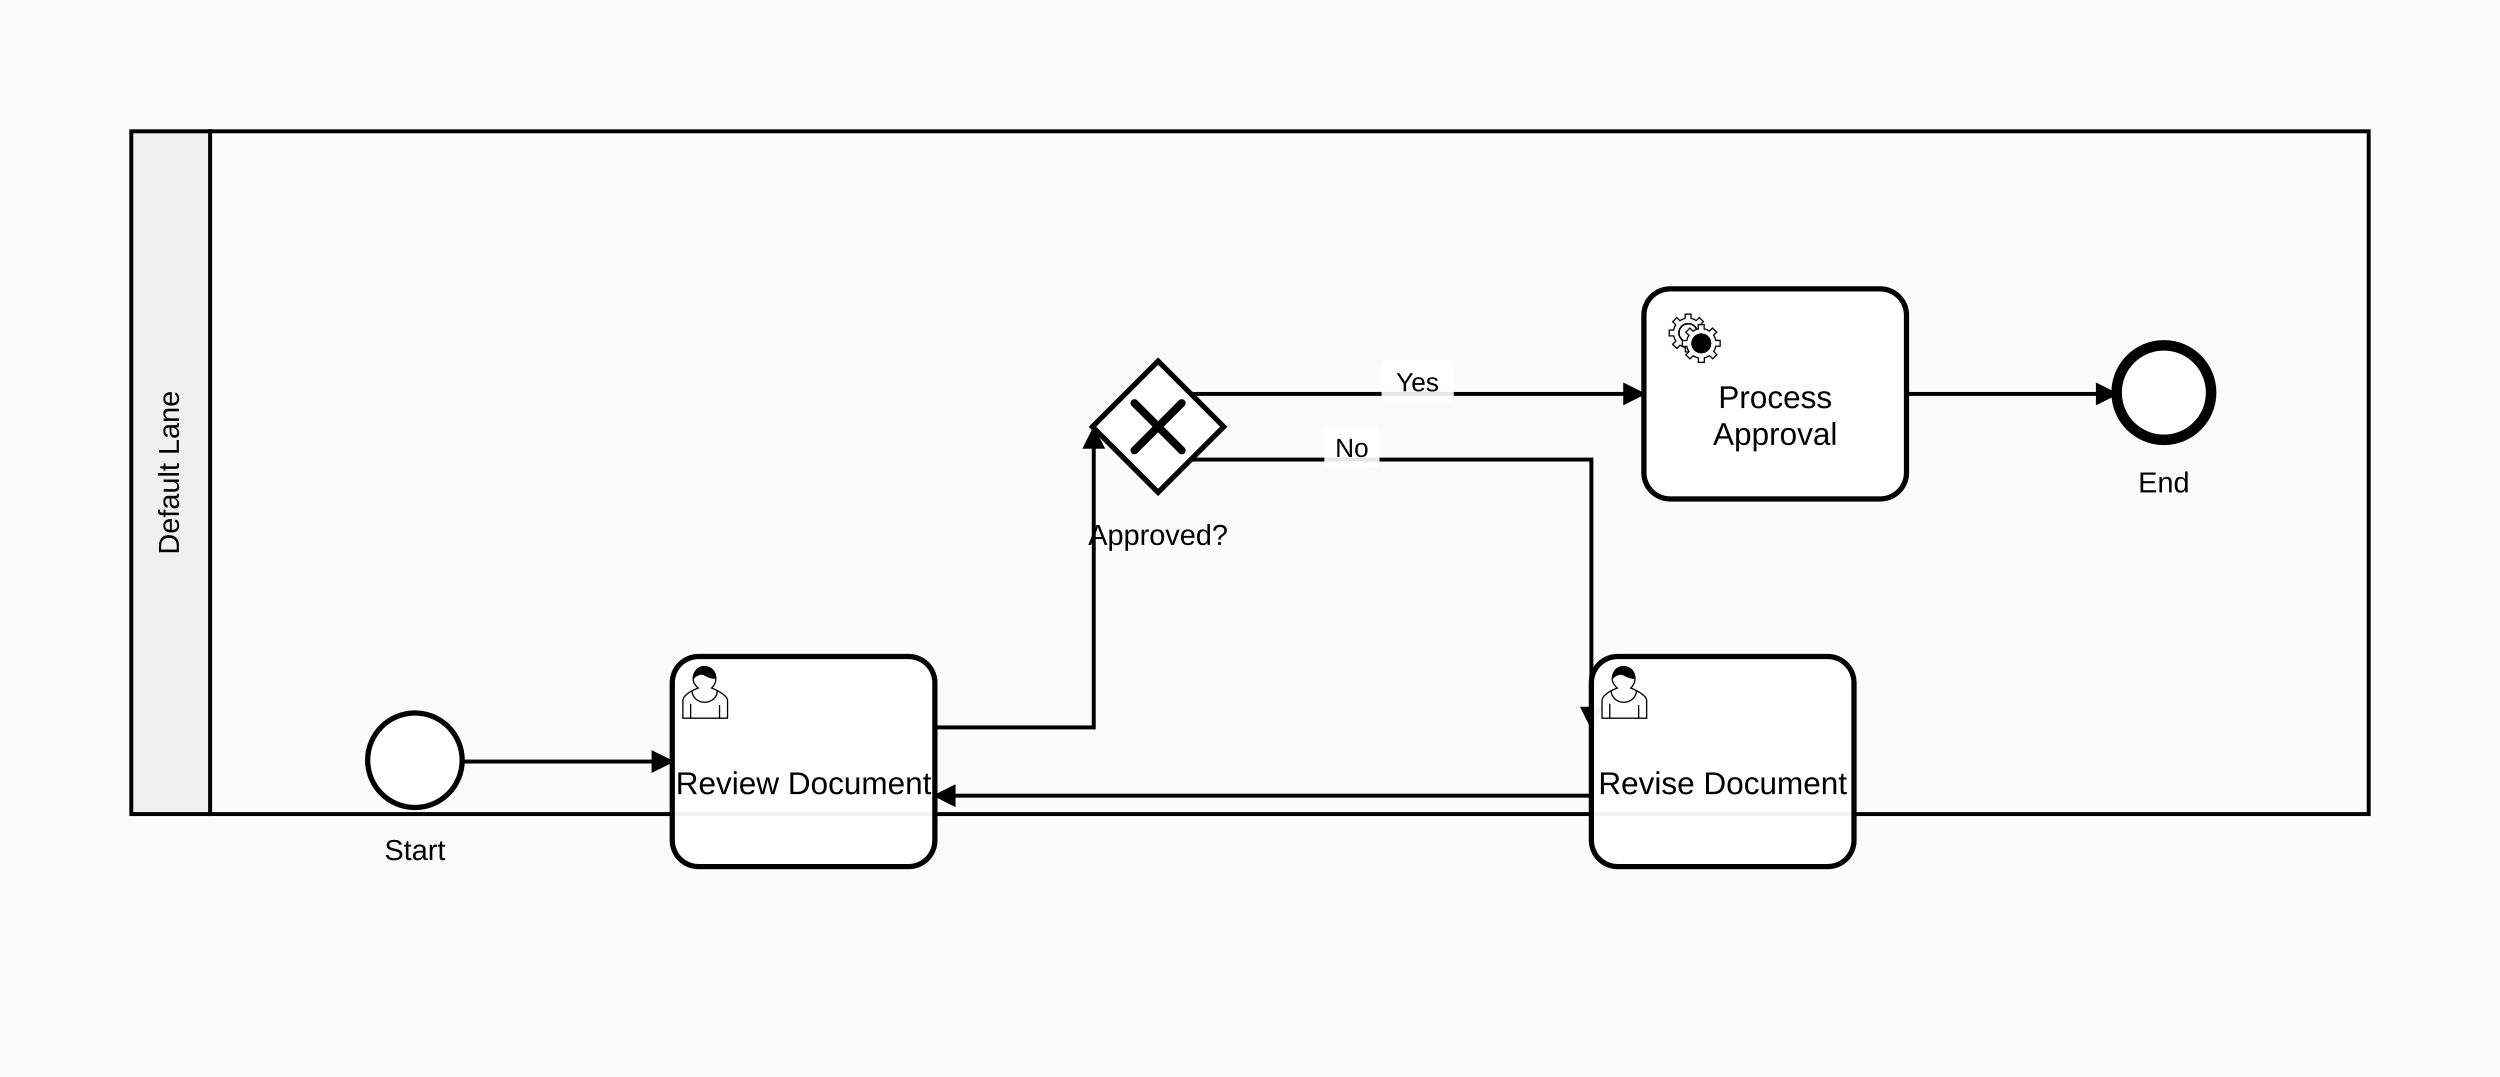
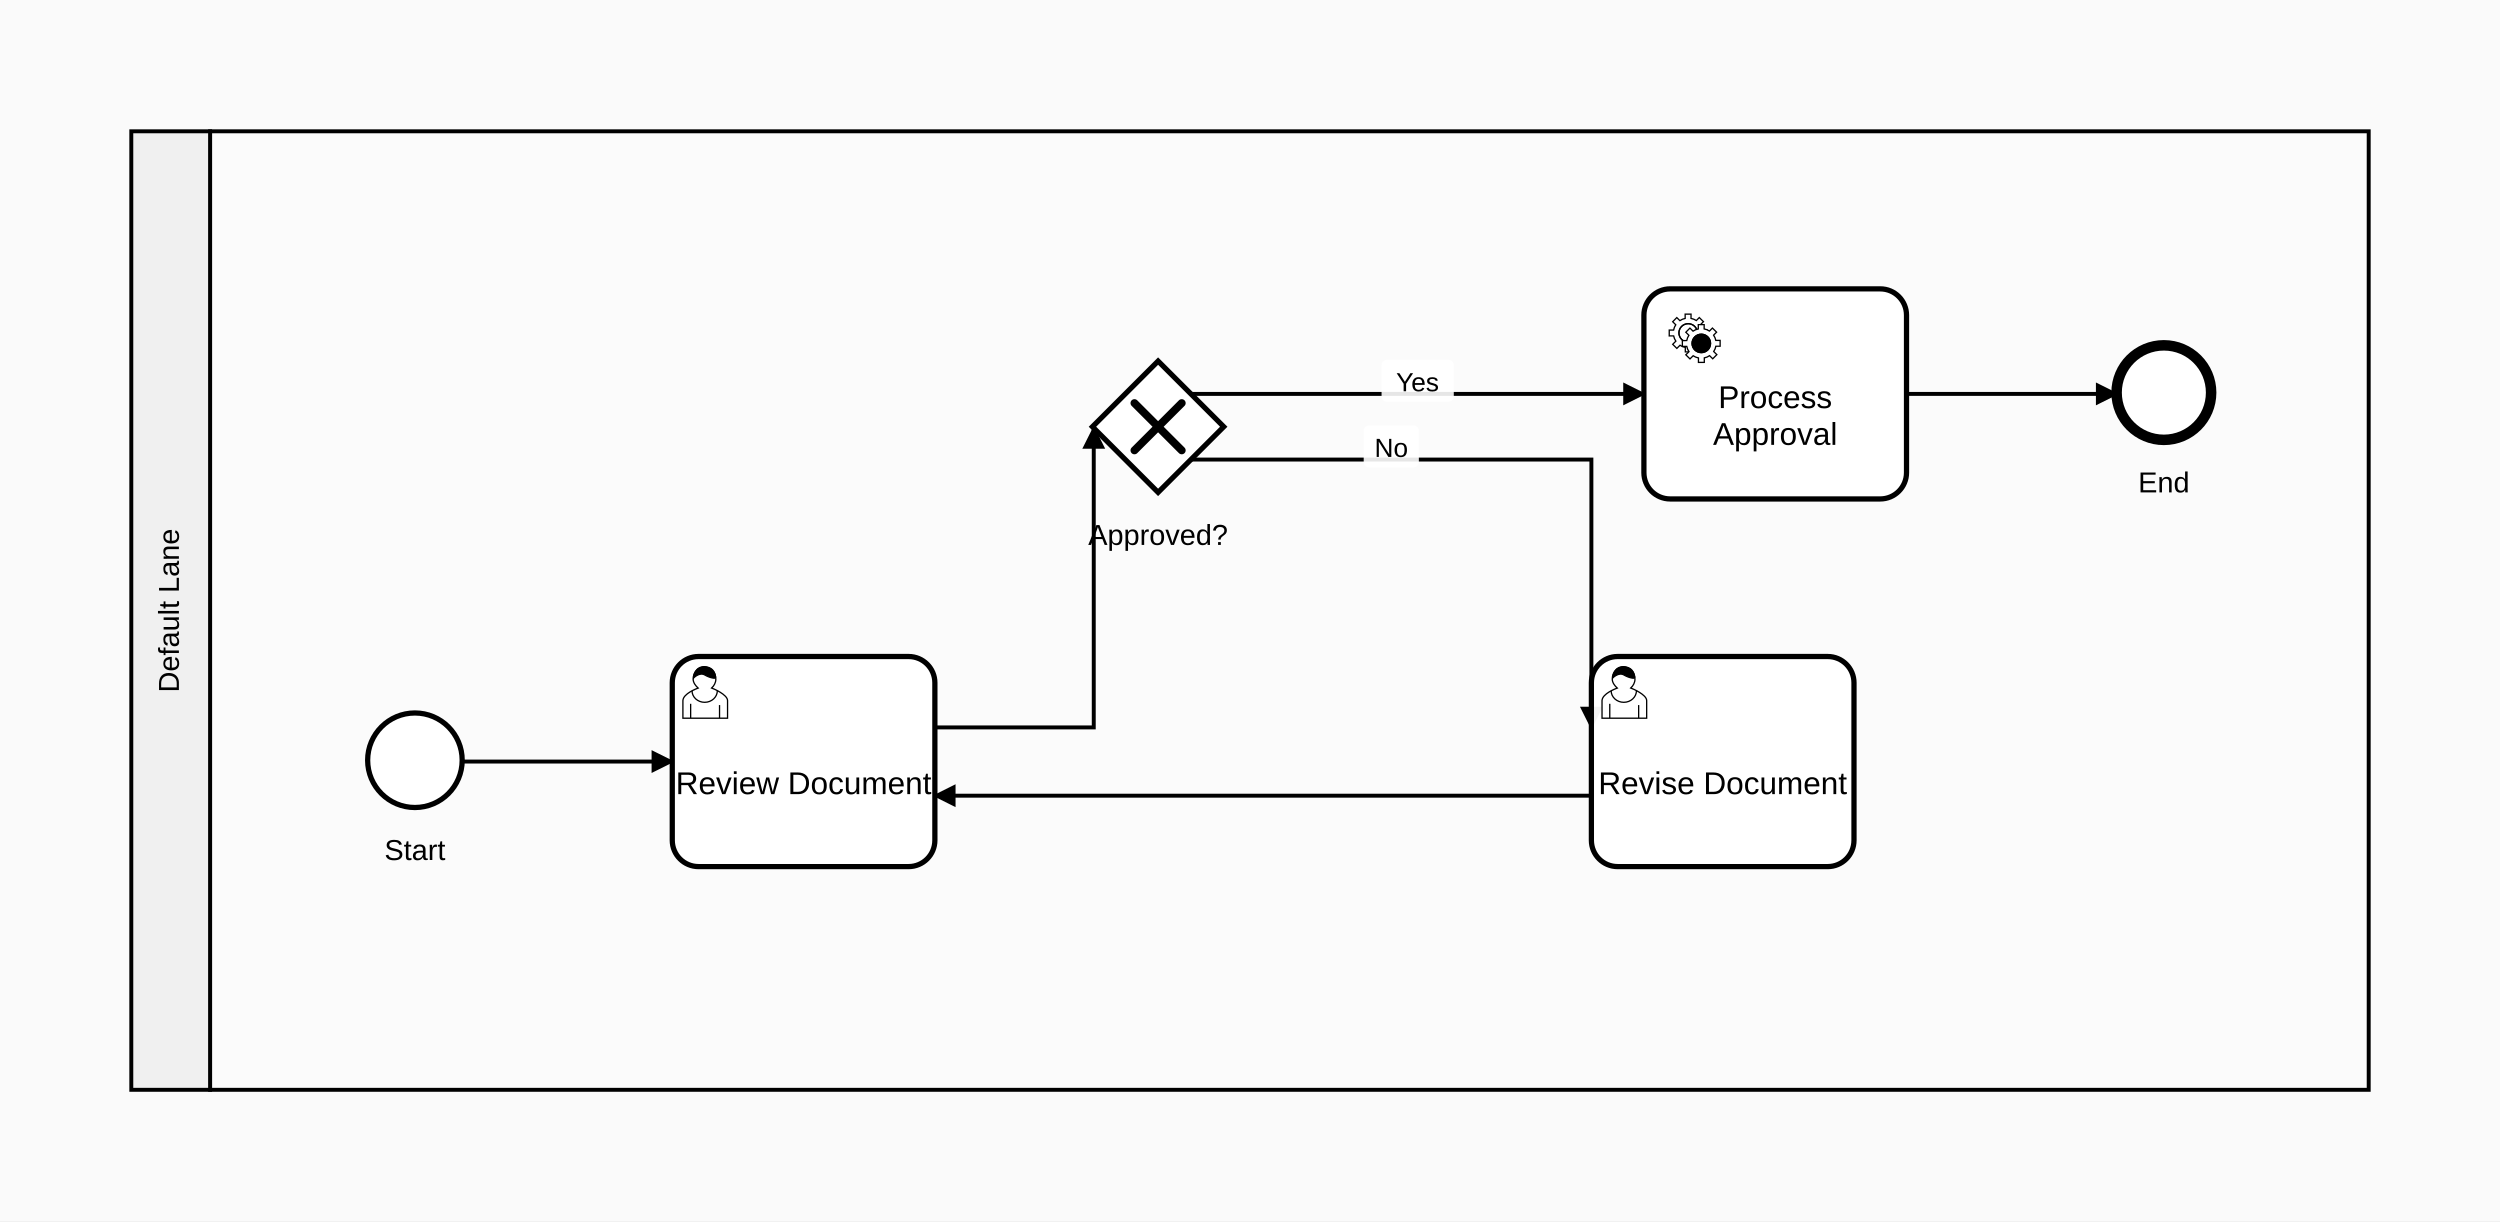
- <svg xmlns="http://www.w3.org/2000/svg" width="952" height="410" viewBox="0 0 952 410" font-family="Arial, sans-serif">
+ <svg xmlns="http://www.w3.org/2000/svg" width="952" height="465" viewBox="0 0 952 465" font-family="Arial, sans-serif">
  <defs>
    <marker id="seq-end" viewBox="0 0 20 20" refX="11" refY="10" markerWidth="10" markerHeight="10" orient="auto">
      <path d="M 1 5 L 11 10 L 1 15 Z" fill="#000000" stroke="#000000" stroke-width="1" />
    </marker>
    <marker id="seq-default-src" viewBox="0 0 20 20" refX="6" refY="10" markerWidth="10" markerHeight="10" orient="auto">
      <path d="M 6 3 L 10 17" stroke="#000000" stroke-width="1.5" />
    </marker>
    <marker id="seq-conditional-src" viewBox="0 0 20 20" refX="1" refY="10" markerWidth="12" markerHeight="12" orient="auto">
      <path d="M 1 10 L 8 6 L 15 10 L 8 14 Z" fill="#ffffff" stroke="#000000" stroke-width="1" />
    </marker>
    <marker id="msg-start" viewBox="0 0 20 20" refX="6" refY="6" markerWidth="20" markerHeight="20" orient="auto">
      <circle cx="6" cy="6" r="3.5" fill="#ffffff" stroke="#000000" stroke-width="1" />
    </marker>
    <marker id="msg-end" viewBox="0 0 20 20" refX="8.5" refY="5" markerWidth="20" markerHeight="20" orient="auto">
      <path d="m 1 5 l 0 -3 l 7 3 l -7 3 z" fill="#ffffff" stroke="#000000" stroke-width="1" stroke-linecap="butt" />
    </marker>
    <marker id="assoc-end" viewBox="0 0 20 20" refX="11" refY="10" markerWidth="10" markerHeight="10" orient="auto">
      <path d="M 1 5 L 11 10 L 1 15" fill="none" stroke="#000000" stroke-width="1.5" />
    </marker>
  </defs>
-   <rect width="952" height="410" fill="#fafafa" />
-   <rect x="80" y="50" width="822" height="260" fill="#ffffff" fill-opacity="0.25" stroke="#000000" stroke-width="1.5" />
-   <rect x="50" y="50" width="30" height="260" fill="#f0f0f0" stroke="#000000" stroke-width="1.5" />
-   <text x="65" y="180" text-anchor="middle" dominant-baseline="middle" font-size="11" fill="#000000" transform="rotate(-90,65,180)">Default Lane</text>
+   <rect width="952" height="465" fill="#fafafa" />
+   <rect x="80" y="50" width="822" height="365" fill="#ffffff" fill-opacity="0.25" stroke="#000000" stroke-width="1.5" />
+   <rect x="50" y="50" width="30" height="365" fill="#f0f0f0" stroke="#000000" stroke-width="1.5" />
+   <text x="65" y="232.5" text-anchor="middle" dominant-baseline="middle" font-size="11" fill="#000000" transform="rotate(-90,65,232.5)">Default Lane</text>
  <path d="M 176 290 L 256 290" stroke="#000000" stroke-width="1.5" fill="none" marker-end="url(#seq-end)" />
  <path d="M 356 277 L 416.5 277 L 416.5 163" stroke="#000000" stroke-width="1.5" fill="none" marker-end="url(#seq-end)" />
  <path d="M 453.5 150 L 626 150" stroke="#000000" stroke-width="1.5" fill="none" marker-end="url(#seq-end)" />
  <rect x="526.1" y="137" width="27.5" height="16" rx="2" fill="white" fill-opacity="0.9" />
  <text x="539.8" y="149" text-anchor="middle" font-size="10" fill="#000000">Yes</text>
  <path d="M 453.5 175 L 606 175 L 606 277" stroke="#000000" stroke-width="1.5" fill="none" marker-end="url(#seq-end)" />
-   <rect x="504.3" y="162" width="21" height="16" rx="2" fill="white" fill-opacity="0.9" />
-   <text x="514.8" y="174" text-anchor="middle" font-size="10" fill="#000000">No</text>
+   <rect x="519.3" y="162" width="21" height="16" rx="2" fill="white" fill-opacity="0.9" />
+   <text x="529.8" y="174" text-anchor="middle" font-size="10" fill="#000000">No</text>
  <path d="M 606 303 L 356 303" stroke="#000000" stroke-width="1.5" fill="none" marker-end="url(#seq-end)" />
  <path d="M 726 150 L 806 150" stroke="#000000" stroke-width="1.5" fill="none" marker-end="url(#seq-end)" />
  <circle cx="158" cy="289.5" r="18" fill="#ffffff" fill-opacity="0.95" stroke="#000000" stroke-width="2" />
  <text x="158" y="327.5" text-anchor="middle" font-size="11" fill="#000000">Start</text>
  <rect x="256" y="250" width="100" height="80" rx="10" ry="10" fill="#ffffff" fill-opacity="0.95" stroke="#000000" stroke-width="2" />
  <g>
    <path d="m 271,262 c 0.909,-0.845 1.594,-2.049 1.594,-3.385 0,-2.554 -1.805,-4.622 -4.357,-4.622 -2.552,0 -4.288,2.068 -4.288,4.622 0,1.348 0.974,2.562 1.896,3.405 -0.529,0.187 -5.669,2.097 -5.794,4.756 v 6.718 h 17 v -6.718 c 0,-2.298 -5.528,-4.595 -6.051,-4.776 z m -8,6 l 0,5.5 m 11,0 l 0,-5" fill="#ffffff" stroke="#000000" stroke-width="0.5" />
    <path d="m 273.162,263.009 c 0,2.447 -2.158,4.431 -4.821,4.431 -2.665,0 -4.822,-1.981 -4.822,-4.431" fill="none" stroke="#000000" stroke-width="0.5" />
    <path d="m 264.1,258.2 c 0,0 2.251,-2.358 4.274,-1.177 2.024,1.181 4.221,1.537 4.124,0.965 -0.098,-0.57 -0.117,-3.791 -4.191,-4.136 -3.575,0.001 -4.208,3.367 -4.207,4.348 z" fill="#000000" stroke="#000000" stroke-width="0.5" />
  </g>
  <text x="306" y="299" text-anchor="middle" dominant-baseline="middle" font-size="12" fill="#000000">Review Document</text>
  <polygon points="441,137.5 466,162.5 441,187.5 416,162.5" fill="#ffffff" fill-opacity="0.95" stroke="#000000" stroke-width="2" />
  <line x1="432" y1="153.5" x2="450" y2="171.5" stroke="#000000" stroke-width="3" stroke-linecap="round" />
  <line x1="450" y1="153.5" x2="432" y2="171.5" stroke="#000000" stroke-width="3" stroke-linecap="round" />
  <text x="441" y="207.5" text-anchor="middle" font-size="11" fill="#000000">Approved?</text>
  <rect x="626" y="110" width="100" height="80" rx="10" ry="10" fill="#ffffff" fill-opacity="0.95" stroke="#000000" stroke-width="2" />
  <g>
    <path d="m 644,134 v -1.713 c 0.352,-0.071 0.704,-0.178 1.048,-0.321 0.344,-0.145 0.666,-0.321 0.966,-0.521 l 1.194,1.18 1.567,-1.577 -1.195,-1.18 c 0.403,-0.614 0.683,-1.299 0.825,-2.018 l 1.622,-0.01 v -2.22 l -1.637,0.01 c -0.073,-0.352 -0.178,-0.7 -0.324,-1.044 -0.145,-0.344 -0.321,-0.664 -0.523,-0.962 l 1.131,-1.136 -1.583,-1.563 -1.13,1.136 c -0.614,-0.401 -1.303,-0.681 -2.023,-0.822 l 0.009,-1.619 h -2.241 l 0.004,1.631 c -0.354,0.074 -0.705,0.18 -1.05,0.324 -0.344,0.144 -0.665,0.321 -0.964,0.52 l -1.17,-1.158 -1.567,1.579 1.168,1.157 c -0.403,0.613 -0.683,1.298 -0.825,2.017 l -1.659,0.003 v 2.222 l 1.672,-0.006 c 0.073,0.351 0.18,0.702 0.324,1.045 0.145,0.344 0.321,0.664 0.523,0.961 l -1.199,1.197 1.584,1.56 1.196,-1.193 c 0.614,0.403 1.303,0.682 2.023,0.823 l 0.001,1.699 h 2.227 z m 0.221,-3.996 c -1.789,0.75 -3.858,-0.093 -4.61,-1.874 -0.752,-1.783 0.091,-3.846 1.88,-4.596 1.788,-0.749 3.857,0.093 4.609,1.874 0.752,1.782 -0.091,3.846 -1.879,4.596 z" fill="#ffffff" stroke="#000000" stroke-width="0.5" />
    <path d="m 644.221,130.004 c -1.789,0.75 -3.858,-0.093 -4.61,-1.874 -0.752,-1.783 0.091,-3.846 1.88,-4.596 1.788,-0.749 3.857,0.093 4.609,1.874 0.752,1.782 -0.091,3.846 -1.879,4.596 z" fill="none" stroke="#000000" stroke-width="0.5" />
    <path d="m 649,138 v -1.713 c 0.352,-0.071 0.704,-0.178 1.048,-0.321 0.344,-0.145 0.666,-0.321 0.966,-0.521 l 1.194,1.18 1.567,-1.577 -1.195,-1.18 c 0.403,-0.614 0.683,-1.299 0.825,-2.018 l 1.622,-0.01 v -2.22 l -1.637,0.01 c -0.073,-0.352 -0.178,-0.7 -0.324,-1.044 -0.145,-0.344 -0.321,-0.664 -0.523,-0.962 l 1.131,-1.136 -1.583,-1.563 -1.13,1.136 c -0.614,-0.401 -1.303,-0.681 -2.023,-0.822 l 0.009,-1.619 h -2.241 l 0.004,1.631 c -0.354,0.074 -0.705,0.18 -1.05,0.324 -0.344,0.144 -0.665,0.321 -0.964,0.52 l -1.17,-1.158 -1.567,1.579 1.168,1.157 c -0.403,0.613 -0.683,1.298 -0.825,2.017 l -1.659,0.003 v 2.222 l 1.672,-0.006 c 0.073,0.351 0.18,0.702 0.324,1.045 0.145,0.344 0.321,0.664 0.523,0.961 l -1.199,1.197 1.584,1.56 1.196,-1.193 c 0.614,0.403 1.303,0.682 2.023,0.823 l 0.001,1.699 h 2.227 z m 0.221,-3.996 c -1.789,0.75 -3.858,-0.093 -4.61,-1.874 -0.752,-1.783 0.091,-3.846 1.88,-4.596 1.788,-0.749 3.857,0.093 4.609,1.874 0.752,1.782 -0.091,3.846 -1.879,4.596 z" fill="#ffffff" stroke="#000000" stroke-width="0.5" />
    <path d="m 649.221,134.004 c -1.789,0.75 -3.858,-0.093 -4.61,-1.874 -0.752,-1.783 0.091,-3.846 1.88,-4.596 1.788,-0.749 3.857,0.093 4.609,1.874 0.752,1.782 -0.091,3.846 -1.879,4.596 z" fill="#000000" stroke="#000000" stroke-width="0.5" />
  </g>
  <text x="676" y="152" text-anchor="middle" dominant-baseline="middle" font-size="12" fill="#000000">Process</text>
  <text x="676" y="166" text-anchor="middle" dominant-baseline="middle" font-size="12" fill="#000000">Approval</text>
  <rect x="606" y="250" width="100" height="80" rx="10" ry="10" fill="#ffffff" fill-opacity="0.95" stroke="#000000" stroke-width="2" />
  <g>
    <path d="m 621,262 c 0.909,-0.845 1.594,-2.049 1.594,-3.385 0,-2.554 -1.805,-4.622 -4.357,-4.622 -2.552,0 -4.288,2.068 -4.288,4.622 0,1.348 0.974,2.562 1.896,3.405 -0.529,0.187 -5.669,2.097 -5.794,4.756 v 6.718 h 17 v -6.718 c 0,-2.298 -5.528,-4.595 -6.051,-4.776 z m -8,6 l 0,5.5 m 11,0 l 0,-5" fill="#ffffff" stroke="#000000" stroke-width="0.5" />
    <path d="m 623.162,263.009 c 0,2.447 -2.158,4.431 -4.821,4.431 -2.665,0 -4.822,-1.981 -4.822,-4.431" fill="none" stroke="#000000" stroke-width="0.5" />
    <path d="m 614.1,258.2 c 0,0 2.251,-2.358 4.274,-1.177 2.024,1.181 4.221,1.537 4.124,0.965 -0.098,-0.57 -0.117,-3.791 -4.191,-4.136 -3.575,0.001 -4.208,3.367 -4.207,4.348 z" fill="#000000" stroke="#000000" stroke-width="0.5" />
  </g>
  <text x="656" y="299" text-anchor="middle" dominant-baseline="middle" font-size="12" fill="#000000">Revise Document</text>
  <circle cx="824" cy="149.5" r="18" fill="#ffffff" fill-opacity="0.95" stroke="#000000" stroke-width="4" />
  <text x="824" y="187.5" text-anchor="middle" font-size="11" fill="#000000">End</text>
</svg>
